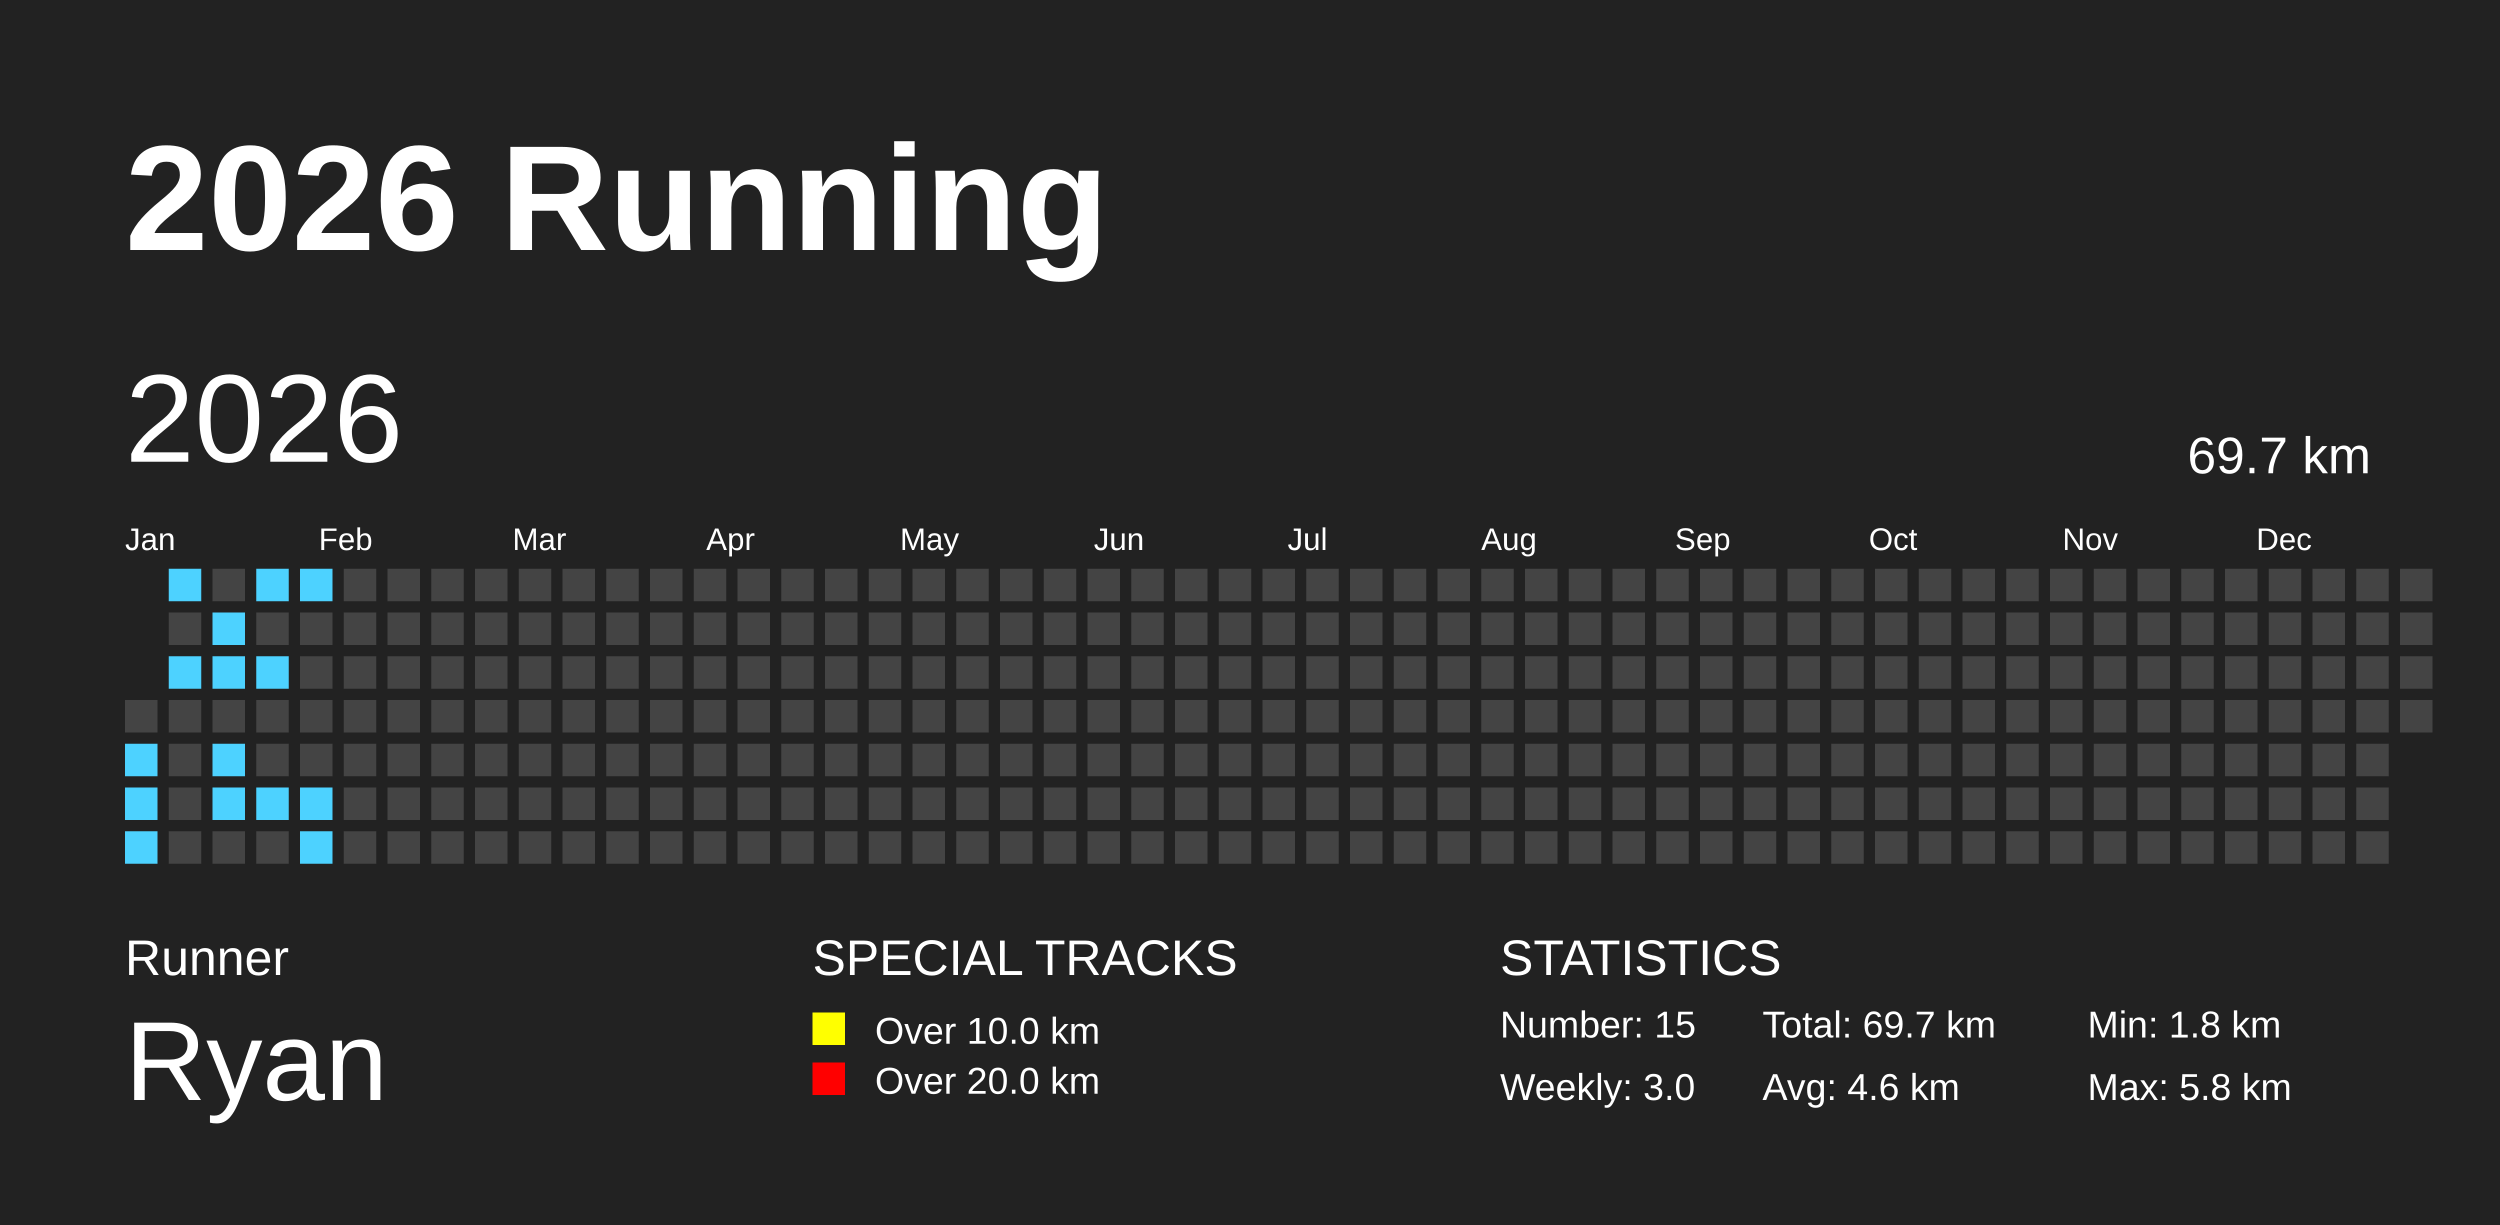
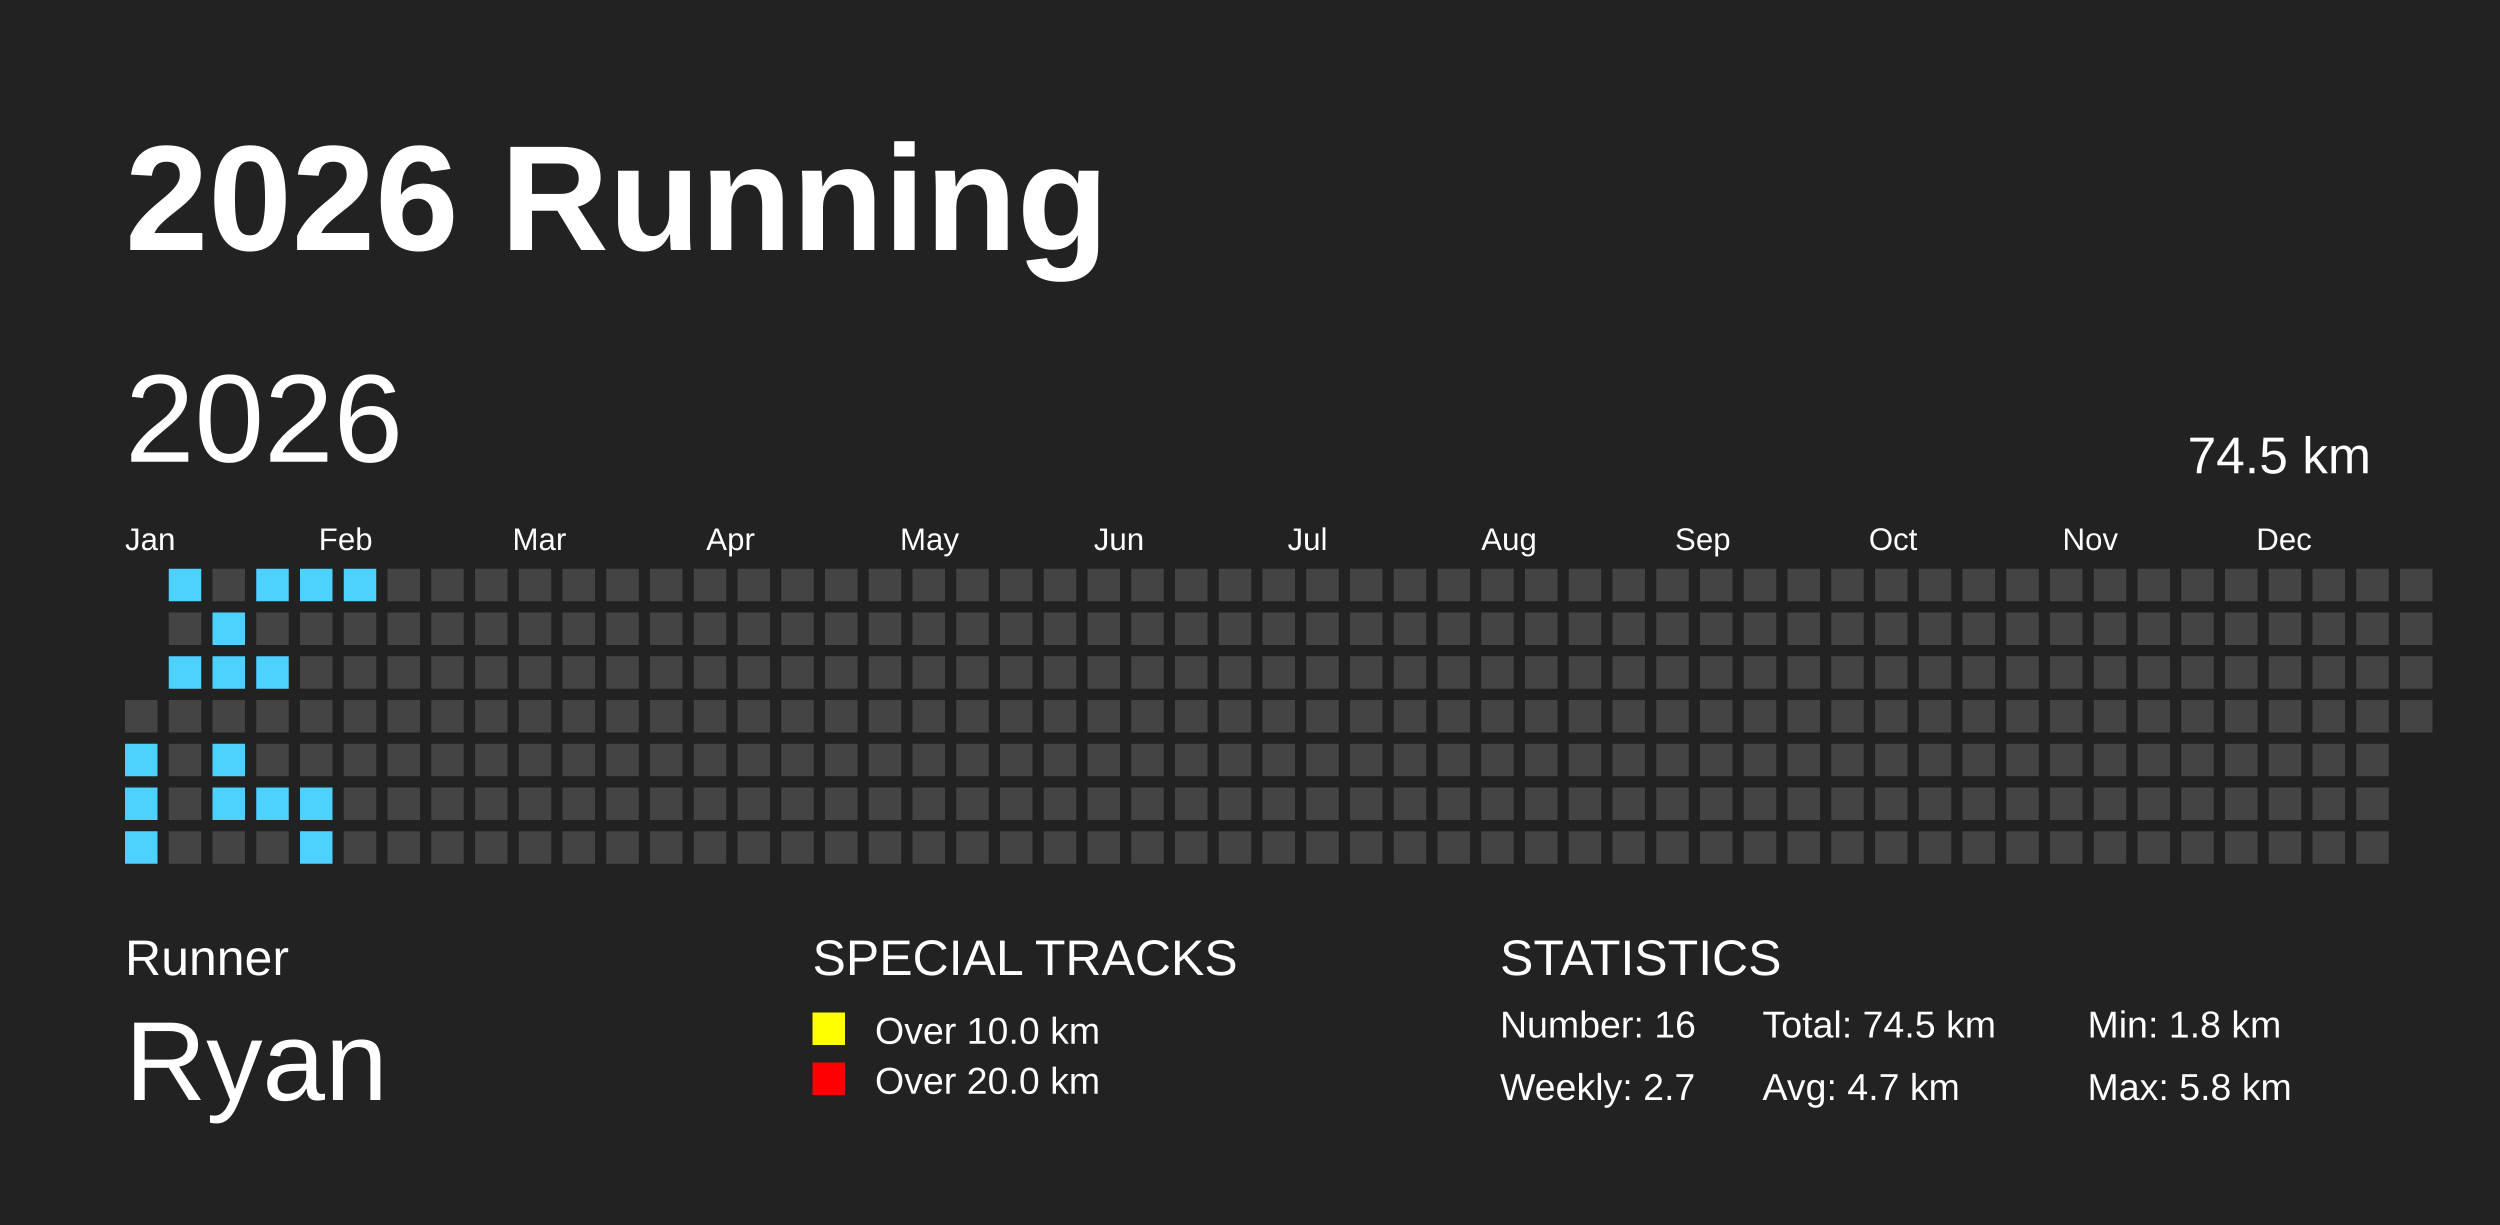
<svg xmlns="http://www.w3.org/2000/svg" baseProfile="full" height="98mm" version="1.1" viewBox="0,0,200,98" width="200mm">
  <defs />
  <rect fill="#222222" height="98" width="200" x="0" y="0" />
  <text fill="#FFFFFF" style="font-size:12px; font-family:Arial; font-weight:bold;" x="10" y="20">2026 Running</text>
  <text fill="#FFFFFF" style="font-size:4px; font-family:Arial" x="10" y="78">Runner</text>
  <text fill="#FFFFFF" style="font-size:9px; font-family:Arial" x="10" y="88">Ryan</text>
  <text fill="#FFFFFF" style="font-size:4px; font-family:Arial" x="65" y="78">SPECIAL TRACKS</text>
  <rect fill="yellow" height="2.6" width="2.6" x="65" y="81" />
  <text fill="#FFFFFF" style="font-size:3px; font-family:Arial" x="70" y="83.5">Over 10.0 km</text>
  <rect fill="red" height="2.6" width="2.6" x="65" y="85" />
  <text fill="#FFFFFF" style="font-size:3px; font-family:Arial" x="70" y="87.5">Over 20.0 km</text>
  <text fill="#FFFFFF" style="font-size:4px; font-family:Arial" x="120" y="78">STATISTICS</text>
-   <text fill="#FFFFFF" style="font-size:3px; font-family:Arial" x="120" y="83">Number: 15</text>
-   <text fill="#FFFFFF" style="font-size:3px; font-family:Arial" x="120" y="88">Weekly: 3.0</text>
-   <text fill="#FFFFFF" style="font-size:3px; font-family:Arial" x="141" y="83">Total: 69.7 km</text>
-   <text fill="#FFFFFF" style="font-size:3px; font-family:Arial" x="141" y="88">Avg: 4.6 km</text>
+   <text fill="#FFFFFF" style="font-size:3px; font-family:Arial" x="120" y="83">Number: 16</text>
+   <text fill="#FFFFFF" style="font-size:3px; font-family:Arial" x="120" y="88">Weekly: 2.7</text>
+   <text fill="#FFFFFF" style="font-size:3px; font-family:Arial" x="141" y="83">Total: 74.5 km</text>
+   <text fill="#FFFFFF" style="font-size:3px; font-family:Arial" x="141" y="88">Avg: 4.7 km</text>
  <text fill="#FFFFFF" style="font-size:3px; font-family:Arial" x="167" y="83">Min: 1.8 km</text>
  <text fill="#FFFFFF" style="font-size:3px; font-family:Arial" x="167" y="88">Max: 5.8 km</text>
  <text dominant-baseline="hanging" fill="#FFFFFF" style="font-size:10.0px; font-family:Arial;" x="10" y="30">2026</text>
-   <text dominant-baseline="hanging" fill="#FFFFFF" style="font-size:4.125px; font-family:Arial;" x="175" y="35">69.7 km</text>
+   <text dominant-baseline="hanging" fill="#FFFFFF" style="font-size:4.125px; font-family:Arial;" x="175" y="35">74.5 km</text>
  <text fill="#FFFFFF" style="font-size:2.5px; font-family:Arial" x="10.0" y="44">Jan</text>
  <text fill="#FFFFFF" style="font-size:2.5px; font-family:Arial" x="25.5" y="44">Feb</text>
  <text fill="#FFFFFF" style="font-size:2.5px; font-family:Arial" x="41.0" y="44">Mar</text>
  <text fill="#FFFFFF" style="font-size:2.5px; font-family:Arial" x="56.5" y="44">Apr</text>
  <text fill="#FFFFFF" style="font-size:2.5px; font-family:Arial" x="72.0" y="44">May</text>
  <text fill="#FFFFFF" style="font-size:2.5px; font-family:Arial" x="87.5" y="44">Jun</text>
  <text fill="#FFFFFF" style="font-size:2.5px; font-family:Arial" x="103.0" y="44">Jul</text>
  <text fill="#FFFFFF" style="font-size:2.5px; font-family:Arial" x="118.5" y="44">Aug</text>
  <text fill="#FFFFFF" style="font-size:2.5px; font-family:Arial" x="134.0" y="44">Sep</text>
  <text fill="#FFFFFF" style="font-size:2.5px; font-family:Arial" x="149.5" y="44">Oct</text>
  <text fill="#FFFFFF" style="font-size:2.5px; font-family:Arial" x="165.0" y="44">Nov</text>
  <text fill="#FFFFFF" style="font-size:2.5px; font-family:Arial" x="180.5" y="44">Dec</text>
  <rect fill="#444444" height="2.6" width="2.6" x="10.0" y="56.0" />
  <rect fill="#4DD2FF" height="2.6" width="2.6" x="10.0" y="59.5" />
  <rect fill="#4DD2FF" height="2.6" width="2.6" x="10.0" y="63.0" />
  <rect fill="#4DD2FF" height="2.6" width="2.6" x="10.0" y="66.5" />
  <rect fill="#4DD2FF" height="2.6" width="2.6" x="13.5" y="45.5" />
  <rect fill="#444444" height="2.6" width="2.6" x="13.5" y="49.0" />
  <rect fill="#4DD2FF" height="2.6" width="2.6" x="13.5" y="52.5" />
  <rect fill="#444444" height="2.6" width="2.6" x="13.5" y="56.0" />
  <rect fill="#444444" height="2.6" width="2.6" x="13.5" y="59.5" />
  <rect fill="#444444" height="2.6" width="2.6" x="13.5" y="63.0" />
  <rect fill="#444444" height="2.6" width="2.6" x="13.5" y="66.5" />
  <rect fill="#444444" height="2.6" width="2.6" x="17.0" y="45.5" />
  <rect fill="#4DD2FF" height="2.6" width="2.6" x="17.0" y="49.0" />
  <rect fill="#4DD2FF" height="2.6" width="2.6" x="17.0" y="52.5" />
  <rect fill="#444444" height="2.6" width="2.6" x="17.0" y="56.0" />
  <rect fill="#4DD2FF" height="2.6" width="2.6" x="17.0" y="59.5" />
  <rect fill="#4DD2FF" height="2.6" width="2.6" x="17.0" y="63.0" />
  <rect fill="#444444" height="2.6" width="2.6" x="17.0" y="66.5" />
  <rect fill="#4DD2FF" height="2.6" width="2.6" x="20.5" y="45.5" />
  <rect fill="#444444" height="2.6" width="2.6" x="20.5" y="49.0" />
  <rect fill="#4DD2FF" height="2.6" width="2.6" x="20.5" y="52.5" />
  <rect fill="#444444" height="2.6" width="2.6" x="20.5" y="56.0" />
  <rect fill="#444444" height="2.6" width="2.6" x="20.5" y="59.5" />
  <rect fill="#4DD2FF" height="2.6" width="2.6" x="20.5" y="63.0" />
  <rect fill="#444444" height="2.6" width="2.6" x="20.5" y="66.5" />
  <rect fill="#4DD2FF" height="2.6" width="2.6" x="24.0" y="45.5" />
  <rect fill="#444444" height="2.6" width="2.6" x="24.0" y="49.0" />
  <rect fill="#444444" height="2.6" width="2.6" x="24.0" y="52.5" />
  <rect fill="#444444" height="2.6" width="2.6" x="24.0" y="56.0" />
  <rect fill="#444444" height="2.6" width="2.6" x="24.0" y="59.5" />
  <rect fill="#4DD2FF" height="2.6" width="2.6" x="24.0" y="63.0" />
  <rect fill="#4DD2FF" height="2.6" width="2.6" x="24.0" y="66.5" />
-   <rect fill="#444444" height="2.6" width="2.6" x="27.5" y="45.5" />
+   <rect fill="#4DD2FF" height="2.6" width="2.6" x="27.5" y="45.5" />
  <rect fill="#444444" height="2.6" width="2.6" x="27.5" y="49.0" />
  <rect fill="#444444" height="2.6" width="2.6" x="27.5" y="52.5" />
  <rect fill="#444444" height="2.6" width="2.6" x="27.5" y="56.0" />
  <rect fill="#444444" height="2.6" width="2.6" x="27.5" y="59.5" />
  <rect fill="#444444" height="2.6" width="2.6" x="27.5" y="63.0" />
  <rect fill="#444444" height="2.6" width="2.6" x="27.5" y="66.5" />
  <rect fill="#444444" height="2.6" width="2.6" x="31.0" y="45.5" />
  <rect fill="#444444" height="2.6" width="2.6" x="31.0" y="49.0" />
  <rect fill="#444444" height="2.6" width="2.6" x="31.0" y="52.5" />
  <rect fill="#444444" height="2.6" width="2.6" x="31.0" y="56.0" />
  <rect fill="#444444" height="2.6" width="2.6" x="31.0" y="59.5" />
  <rect fill="#444444" height="2.6" width="2.6" x="31.0" y="63.0" />
  <rect fill="#444444" height="2.6" width="2.6" x="31.0" y="66.5" />
  <rect fill="#444444" height="2.6" width="2.6" x="34.5" y="45.5" />
  <rect fill="#444444" height="2.6" width="2.6" x="34.5" y="49.0" />
  <rect fill="#444444" height="2.6" width="2.6" x="34.5" y="52.5" />
  <rect fill="#444444" height="2.6" width="2.6" x="34.5" y="56.0" />
  <rect fill="#444444" height="2.6" width="2.6" x="34.5" y="59.5" />
  <rect fill="#444444" height="2.6" width="2.6" x="34.5" y="63.0" />
  <rect fill="#444444" height="2.6" width="2.6" x="34.5" y="66.5" />
  <rect fill="#444444" height="2.6" width="2.6" x="38.0" y="45.5" />
  <rect fill="#444444" height="2.6" width="2.6" x="38.0" y="49.0" />
  <rect fill="#444444" height="2.6" width="2.6" x="38.0" y="52.5" />
  <rect fill="#444444" height="2.6" width="2.6" x="38.0" y="56.0" />
  <rect fill="#444444" height="2.6" width="2.6" x="38.0" y="59.5" />
  <rect fill="#444444" height="2.6" width="2.6" x="38.0" y="63.0" />
  <rect fill="#444444" height="2.6" width="2.6" x="38.0" y="66.5" />
  <rect fill="#444444" height="2.6" width="2.6" x="41.5" y="45.5" />
  <rect fill="#444444" height="2.6" width="2.6" x="41.5" y="49.0" />
  <rect fill="#444444" height="2.6" width="2.6" x="41.5" y="52.5" />
  <rect fill="#444444" height="2.6" width="2.6" x="41.5" y="56.0" />
  <rect fill="#444444" height="2.6" width="2.6" x="41.5" y="59.5" />
  <rect fill="#444444" height="2.6" width="2.6" x="41.5" y="63.0" />
  <rect fill="#444444" height="2.6" width="2.6" x="41.5" y="66.5" />
  <rect fill="#444444" height="2.6" width="2.6" x="45.0" y="45.5" />
  <rect fill="#444444" height="2.6" width="2.6" x="45.0" y="49.0" />
  <rect fill="#444444" height="2.6" width="2.6" x="45.0" y="52.5" />
  <rect fill="#444444" height="2.6" width="2.6" x="45.0" y="56.0" />
  <rect fill="#444444" height="2.6" width="2.6" x="45.0" y="59.5" />
  <rect fill="#444444" height="2.6" width="2.6" x="45.0" y="63.0" />
  <rect fill="#444444" height="2.6" width="2.6" x="45.0" y="66.5" />
  <rect fill="#444444" height="2.6" width="2.6" x="48.5" y="45.5" />
  <rect fill="#444444" height="2.6" width="2.6" x="48.5" y="49.0" />
  <rect fill="#444444" height="2.6" width="2.6" x="48.5" y="52.5" />
  <rect fill="#444444" height="2.6" width="2.6" x="48.5" y="56.0" />
  <rect fill="#444444" height="2.6" width="2.6" x="48.5" y="59.5" />
  <rect fill="#444444" height="2.6" width="2.6" x="48.5" y="63.0" />
  <rect fill="#444444" height="2.6" width="2.6" x="48.5" y="66.5" />
  <rect fill="#444444" height="2.6" width="2.6" x="52.0" y="45.5" />
  <rect fill="#444444" height="2.6" width="2.6" x="52.0" y="49.0" />
  <rect fill="#444444" height="2.6" width="2.6" x="52.0" y="52.5" />
  <rect fill="#444444" height="2.6" width="2.6" x="52.0" y="56.0" />
  <rect fill="#444444" height="2.6" width="2.6" x="52.0" y="59.5" />
  <rect fill="#444444" height="2.6" width="2.6" x="52.0" y="63.0" />
  <rect fill="#444444" height="2.6" width="2.6" x="52.0" y="66.5" />
  <rect fill="#444444" height="2.6" width="2.6" x="55.5" y="45.5" />
  <rect fill="#444444" height="2.6" width="2.6" x="55.5" y="49.0" />
  <rect fill="#444444" height="2.6" width="2.6" x="55.5" y="52.5" />
  <rect fill="#444444" height="2.6" width="2.6" x="55.5" y="56.0" />
  <rect fill="#444444" height="2.6" width="2.6" x="55.5" y="59.5" />
  <rect fill="#444444" height="2.6" width="2.6" x="55.5" y="63.0" />
  <rect fill="#444444" height="2.6" width="2.6" x="55.5" y="66.5" />
  <rect fill="#444444" height="2.6" width="2.6" x="59.0" y="45.5" />
  <rect fill="#444444" height="2.6" width="2.6" x="59.0" y="49.0" />
  <rect fill="#444444" height="2.6" width="2.6" x="59.0" y="52.5" />
  <rect fill="#444444" height="2.6" width="2.6" x="59.0" y="56.0" />
  <rect fill="#444444" height="2.6" width="2.6" x="59.0" y="59.5" />
  <rect fill="#444444" height="2.6" width="2.6" x="59.0" y="63.0" />
  <rect fill="#444444" height="2.6" width="2.6" x="59.0" y="66.5" />
  <rect fill="#444444" height="2.6" width="2.6" x="62.5" y="45.5" />
  <rect fill="#444444" height="2.6" width="2.6" x="62.5" y="49.0" />
  <rect fill="#444444" height="2.6" width="2.6" x="62.5" y="52.5" />
  <rect fill="#444444" height="2.6" width="2.6" x="62.5" y="56.0" />
  <rect fill="#444444" height="2.6" width="2.6" x="62.5" y="59.5" />
  <rect fill="#444444" height="2.6" width="2.6" x="62.5" y="63.0" />
  <rect fill="#444444" height="2.6" width="2.6" x="62.5" y="66.5" />
  <rect fill="#444444" height="2.6" width="2.6" x="66.0" y="45.5" />
  <rect fill="#444444" height="2.6" width="2.6" x="66.0" y="49.0" />
  <rect fill="#444444" height="2.6" width="2.6" x="66.0" y="52.5" />
  <rect fill="#444444" height="2.6" width="2.6" x="66.0" y="56.0" />
  <rect fill="#444444" height="2.6" width="2.6" x="66.0" y="59.5" />
  <rect fill="#444444" height="2.6" width="2.6" x="66.0" y="63.0" />
  <rect fill="#444444" height="2.6" width="2.6" x="66.0" y="66.5" />
  <rect fill="#444444" height="2.6" width="2.6" x="69.5" y="45.5" />
  <rect fill="#444444" height="2.6" width="2.6" x="69.5" y="49.0" />
  <rect fill="#444444" height="2.6" width="2.6" x="69.5" y="52.5" />
  <rect fill="#444444" height="2.6" width="2.6" x="69.5" y="56.0" />
  <rect fill="#444444" height="2.6" width="2.6" x="69.5" y="59.5" />
  <rect fill="#444444" height="2.6" width="2.6" x="69.5" y="63.0" />
  <rect fill="#444444" height="2.6" width="2.6" x="69.5" y="66.5" />
  <rect fill="#444444" height="2.6" width="2.6" x="73.0" y="45.5" />
  <rect fill="#444444" height="2.6" width="2.6" x="73.0" y="49.0" />
  <rect fill="#444444" height="2.6" width="2.6" x="73.0" y="52.5" />
  <rect fill="#444444" height="2.6" width="2.6" x="73.0" y="56.0" />
  <rect fill="#444444" height="2.6" width="2.6" x="73.0" y="59.5" />
  <rect fill="#444444" height="2.6" width="2.6" x="73.0" y="63.0" />
  <rect fill="#444444" height="2.6" width="2.6" x="73.0" y="66.5" />
  <rect fill="#444444" height="2.6" width="2.6" x="76.5" y="45.5" />
  <rect fill="#444444" height="2.6" width="2.6" x="76.5" y="49.0" />
  <rect fill="#444444" height="2.6" width="2.6" x="76.5" y="52.5" />
  <rect fill="#444444" height="2.6" width="2.6" x="76.5" y="56.0" />
  <rect fill="#444444" height="2.6" width="2.6" x="76.5" y="59.5" />
  <rect fill="#444444" height="2.6" width="2.6" x="76.5" y="63.0" />
  <rect fill="#444444" height="2.6" width="2.6" x="76.5" y="66.5" />
  <rect fill="#444444" height="2.6" width="2.6" x="80.0" y="45.5" />
  <rect fill="#444444" height="2.6" width="2.6" x="80.0" y="49.0" />
  <rect fill="#444444" height="2.6" width="2.6" x="80.0" y="52.5" />
  <rect fill="#444444" height="2.6" width="2.6" x="80.0" y="56.0" />
  <rect fill="#444444" height="2.6" width="2.6" x="80.0" y="59.5" />
  <rect fill="#444444" height="2.6" width="2.6" x="80.0" y="63.0" />
  <rect fill="#444444" height="2.6" width="2.6" x="80.0" y="66.5" />
  <rect fill="#444444" height="2.6" width="2.6" x="83.5" y="45.5" />
  <rect fill="#444444" height="2.6" width="2.6" x="83.5" y="49.0" />
  <rect fill="#444444" height="2.6" width="2.6" x="83.5" y="52.5" />
  <rect fill="#444444" height="2.6" width="2.6" x="83.5" y="56.0" />
  <rect fill="#444444" height="2.6" width="2.6" x="83.5" y="59.5" />
  <rect fill="#444444" height="2.6" width="2.6" x="83.5" y="63.0" />
  <rect fill="#444444" height="2.6" width="2.6" x="83.5" y="66.5" />
  <rect fill="#444444" height="2.6" width="2.6" x="87.0" y="45.5" />
  <rect fill="#444444" height="2.6" width="2.6" x="87.0" y="49.0" />
  <rect fill="#444444" height="2.6" width="2.6" x="87.0" y="52.5" />
  <rect fill="#444444" height="2.6" width="2.6" x="87.0" y="56.0" />
  <rect fill="#444444" height="2.6" width="2.6" x="87.0" y="59.5" />
  <rect fill="#444444" height="2.6" width="2.6" x="87.0" y="63.0" />
  <rect fill="#444444" height="2.6" width="2.6" x="87.0" y="66.5" />
  <rect fill="#444444" height="2.6" width="2.6" x="90.5" y="45.5" />
  <rect fill="#444444" height="2.6" width="2.6" x="90.5" y="49.0" />
  <rect fill="#444444" height="2.6" width="2.6" x="90.5" y="52.5" />
  <rect fill="#444444" height="2.6" width="2.6" x="90.5" y="56.0" />
  <rect fill="#444444" height="2.6" width="2.6" x="90.5" y="59.5" />
  <rect fill="#444444" height="2.6" width="2.6" x="90.5" y="63.0" />
  <rect fill="#444444" height="2.6" width="2.6" x="90.5" y="66.5" />
  <rect fill="#444444" height="2.6" width="2.6" x="94.0" y="45.5" />
  <rect fill="#444444" height="2.6" width="2.6" x="94.0" y="49.0" />
  <rect fill="#444444" height="2.6" width="2.6" x="94.0" y="52.5" />
  <rect fill="#444444" height="2.6" width="2.6" x="94.0" y="56.0" />
  <rect fill="#444444" height="2.6" width="2.6" x="94.0" y="59.5" />
  <rect fill="#444444" height="2.6" width="2.6" x="94.0" y="63.0" />
  <rect fill="#444444" height="2.6" width="2.6" x="94.0" y="66.5" />
  <rect fill="#444444" height="2.6" width="2.6" x="97.5" y="45.5" />
  <rect fill="#444444" height="2.6" width="2.6" x="97.5" y="49.0" />
  <rect fill="#444444" height="2.6" width="2.6" x="97.5" y="52.5" />
  <rect fill="#444444" height="2.6" width="2.6" x="97.5" y="56.0" />
  <rect fill="#444444" height="2.6" width="2.6" x="97.5" y="59.5" />
  <rect fill="#444444" height="2.6" width="2.6" x="97.5" y="63.0" />
  <rect fill="#444444" height="2.6" width="2.6" x="97.5" y="66.5" />
  <rect fill="#444444" height="2.6" width="2.6" x="101.0" y="45.5" />
  <rect fill="#444444" height="2.6" width="2.6" x="101.0" y="49.0" />
  <rect fill="#444444" height="2.6" width="2.6" x="101.0" y="52.5" />
  <rect fill="#444444" height="2.6" width="2.6" x="101.0" y="56.0" />
  <rect fill="#444444" height="2.6" width="2.6" x="101.0" y="59.5" />
  <rect fill="#444444" height="2.6" width="2.6" x="101.0" y="63.0" />
  <rect fill="#444444" height="2.6" width="2.6" x="101.0" y="66.5" />
  <rect fill="#444444" height="2.6" width="2.6" x="104.5" y="45.5" />
  <rect fill="#444444" height="2.6" width="2.6" x="104.5" y="49.0" />
  <rect fill="#444444" height="2.6" width="2.6" x="104.5" y="52.5" />
  <rect fill="#444444" height="2.6" width="2.6" x="104.5" y="56.0" />
  <rect fill="#444444" height="2.6" width="2.6" x="104.5" y="59.5" />
  <rect fill="#444444" height="2.6" width="2.6" x="104.5" y="63.0" />
  <rect fill="#444444" height="2.6" width="2.6" x="104.5" y="66.5" />
  <rect fill="#444444" height="2.6" width="2.6" x="108.0" y="45.5" />
  <rect fill="#444444" height="2.6" width="2.6" x="108.0" y="49.0" />
  <rect fill="#444444" height="2.6" width="2.6" x="108.0" y="52.5" />
  <rect fill="#444444" height="2.6" width="2.6" x="108.0" y="56.0" />
  <rect fill="#444444" height="2.6" width="2.6" x="108.0" y="59.5" />
  <rect fill="#444444" height="2.6" width="2.6" x="108.0" y="63.0" />
  <rect fill="#444444" height="2.6" width="2.6" x="108.0" y="66.5" />
  <rect fill="#444444" height="2.6" width="2.6" x="111.5" y="45.5" />
  <rect fill="#444444" height="2.6" width="2.6" x="111.5" y="49.0" />
  <rect fill="#444444" height="2.6" width="2.6" x="111.5" y="52.5" />
  <rect fill="#444444" height="2.6" width="2.6" x="111.5" y="56.0" />
  <rect fill="#444444" height="2.6" width="2.6" x="111.5" y="59.5" />
  <rect fill="#444444" height="2.6" width="2.6" x="111.5" y="63.0" />
  <rect fill="#444444" height="2.6" width="2.6" x="111.5" y="66.5" />
  <rect fill="#444444" height="2.6" width="2.6" x="115.0" y="45.5" />
  <rect fill="#444444" height="2.6" width="2.6" x="115.0" y="49.0" />
  <rect fill="#444444" height="2.6" width="2.6" x="115.0" y="52.5" />
  <rect fill="#444444" height="2.6" width="2.6" x="115.0" y="56.0" />
  <rect fill="#444444" height="2.6" width="2.6" x="115.0" y="59.5" />
  <rect fill="#444444" height="2.6" width="2.6" x="115.0" y="63.0" />
  <rect fill="#444444" height="2.6" width="2.6" x="115.0" y="66.5" />
  <rect fill="#444444" height="2.6" width="2.6" x="118.5" y="45.5" />
  <rect fill="#444444" height="2.6" width="2.6" x="118.5" y="49.0" />
  <rect fill="#444444" height="2.6" width="2.6" x="118.5" y="52.5" />
  <rect fill="#444444" height="2.6" width="2.6" x="118.5" y="56.0" />
  <rect fill="#444444" height="2.6" width="2.6" x="118.5" y="59.5" />
  <rect fill="#444444" height="2.6" width="2.6" x="118.5" y="63.0" />
  <rect fill="#444444" height="2.6" width="2.6" x="118.5" y="66.5" />
  <rect fill="#444444" height="2.6" width="2.6" x="122.0" y="45.5" />
  <rect fill="#444444" height="2.6" width="2.6" x="122.0" y="49.0" />
  <rect fill="#444444" height="2.6" width="2.6" x="122.0" y="52.5" />
  <rect fill="#444444" height="2.6" width="2.6" x="122.0" y="56.0" />
  <rect fill="#444444" height="2.6" width="2.6" x="122.0" y="59.5" />
  <rect fill="#444444" height="2.6" width="2.6" x="122.0" y="63.0" />
  <rect fill="#444444" height="2.6" width="2.6" x="122.0" y="66.5" />
  <rect fill="#444444" height="2.6" width="2.6" x="125.5" y="45.5" />
  <rect fill="#444444" height="2.6" width="2.6" x="125.5" y="49.0" />
  <rect fill="#444444" height="2.6" width="2.6" x="125.5" y="52.5" />
  <rect fill="#444444" height="2.6" width="2.6" x="125.5" y="56.0" />
  <rect fill="#444444" height="2.6" width="2.6" x="125.5" y="59.5" />
  <rect fill="#444444" height="2.6" width="2.6" x="125.5" y="63.0" />
  <rect fill="#444444" height="2.6" width="2.6" x="125.5" y="66.5" />
  <rect fill="#444444" height="2.6" width="2.6" x="129.0" y="45.5" />
  <rect fill="#444444" height="2.6" width="2.6" x="129.0" y="49.0" />
  <rect fill="#444444" height="2.6" width="2.6" x="129.0" y="52.5" />
  <rect fill="#444444" height="2.6" width="2.6" x="129.0" y="56.0" />
  <rect fill="#444444" height="2.6" width="2.6" x="129.0" y="59.5" />
  <rect fill="#444444" height="2.6" width="2.6" x="129.0" y="63.0" />
  <rect fill="#444444" height="2.6" width="2.6" x="129.0" y="66.5" />
  <rect fill="#444444" height="2.6" width="2.6" x="132.5" y="45.5" />
  <rect fill="#444444" height="2.6" width="2.6" x="132.5" y="49.0" />
  <rect fill="#444444" height="2.6" width="2.6" x="132.5" y="52.5" />
  <rect fill="#444444" height="2.6" width="2.6" x="132.5" y="56.0" />
  <rect fill="#444444" height="2.6" width="2.6" x="132.5" y="59.5" />
  <rect fill="#444444" height="2.6" width="2.6" x="132.5" y="63.0" />
  <rect fill="#444444" height="2.6" width="2.6" x="132.5" y="66.5" />
  <rect fill="#444444" height="2.6" width="2.6" x="136.0" y="45.5" />
  <rect fill="#444444" height="2.6" width="2.6" x="136.0" y="49.0" />
  <rect fill="#444444" height="2.6" width="2.6" x="136.0" y="52.5" />
  <rect fill="#444444" height="2.6" width="2.6" x="136.0" y="56.0" />
  <rect fill="#444444" height="2.6" width="2.6" x="136.0" y="59.5" />
  <rect fill="#444444" height="2.6" width="2.6" x="136.0" y="63.0" />
  <rect fill="#444444" height="2.6" width="2.6" x="136.0" y="66.5" />
  <rect fill="#444444" height="2.6" width="2.6" x="139.5" y="45.5" />
  <rect fill="#444444" height="2.6" width="2.6" x="139.5" y="49.0" />
  <rect fill="#444444" height="2.6" width="2.6" x="139.5" y="52.5" />
  <rect fill="#444444" height="2.6" width="2.6" x="139.5" y="56.0" />
  <rect fill="#444444" height="2.6" width="2.6" x="139.5" y="59.5" />
  <rect fill="#444444" height="2.6" width="2.6" x="139.5" y="63.0" />
  <rect fill="#444444" height="2.6" width="2.6" x="139.5" y="66.5" />
  <rect fill="#444444" height="2.6" width="2.6" x="143.0" y="45.5" />
  <rect fill="#444444" height="2.6" width="2.6" x="143.0" y="49.0" />
  <rect fill="#444444" height="2.6" width="2.6" x="143.0" y="52.5" />
  <rect fill="#444444" height="2.6" width="2.6" x="143.0" y="56.0" />
  <rect fill="#444444" height="2.6" width="2.6" x="143.0" y="59.5" />
  <rect fill="#444444" height="2.6" width="2.6" x="143.0" y="63.0" />
  <rect fill="#444444" height="2.6" width="2.6" x="143.0" y="66.5" />
  <rect fill="#444444" height="2.6" width="2.6" x="146.5" y="45.5" />
  <rect fill="#444444" height="2.6" width="2.6" x="146.5" y="49.0" />
  <rect fill="#444444" height="2.6" width="2.6" x="146.5" y="52.5" />
  <rect fill="#444444" height="2.6" width="2.6" x="146.5" y="56.0" />
  <rect fill="#444444" height="2.6" width="2.6" x="146.5" y="59.5" />
  <rect fill="#444444" height="2.6" width="2.6" x="146.5" y="63.0" />
  <rect fill="#444444" height="2.6" width="2.6" x="146.5" y="66.5" />
  <rect fill="#444444" height="2.6" width="2.6" x="150.0" y="45.5" />
  <rect fill="#444444" height="2.6" width="2.6" x="150.0" y="49.0" />
  <rect fill="#444444" height="2.6" width="2.6" x="150.0" y="52.5" />
  <rect fill="#444444" height="2.6" width="2.6" x="150.0" y="56.0" />
  <rect fill="#444444" height="2.6" width="2.6" x="150.0" y="59.5" />
  <rect fill="#444444" height="2.6" width="2.6" x="150.0" y="63.0" />
  <rect fill="#444444" height="2.6" width="2.6" x="150.0" y="66.5" />
  <rect fill="#444444" height="2.6" width="2.6" x="153.5" y="45.5" />
  <rect fill="#444444" height="2.6" width="2.6" x="153.5" y="49.0" />
  <rect fill="#444444" height="2.6" width="2.6" x="153.5" y="52.5" />
  <rect fill="#444444" height="2.6" width="2.6" x="153.5" y="56.0" />
  <rect fill="#444444" height="2.6" width="2.6" x="153.5" y="59.5" />
  <rect fill="#444444" height="2.6" width="2.6" x="153.5" y="63.0" />
  <rect fill="#444444" height="2.6" width="2.6" x="153.5" y="66.5" />
  <rect fill="#444444" height="2.6" width="2.6" x="157.0" y="45.5" />
  <rect fill="#444444" height="2.6" width="2.6" x="157.0" y="49.0" />
  <rect fill="#444444" height="2.6" width="2.6" x="157.0" y="52.5" />
  <rect fill="#444444" height="2.6" width="2.6" x="157.0" y="56.0" />
  <rect fill="#444444" height="2.6" width="2.6" x="157.0" y="59.5" />
  <rect fill="#444444" height="2.6" width="2.6" x="157.0" y="63.0" />
  <rect fill="#444444" height="2.6" width="2.6" x="157.0" y="66.5" />
  <rect fill="#444444" height="2.6" width="2.6" x="160.5" y="45.5" />
  <rect fill="#444444" height="2.6" width="2.6" x="160.5" y="49.0" />
  <rect fill="#444444" height="2.6" width="2.6" x="160.5" y="52.5" />
  <rect fill="#444444" height="2.6" width="2.6" x="160.5" y="56.0" />
  <rect fill="#444444" height="2.6" width="2.6" x="160.5" y="59.5" />
  <rect fill="#444444" height="2.6" width="2.6" x="160.5" y="63.0" />
  <rect fill="#444444" height="2.6" width="2.6" x="160.5" y="66.5" />
  <rect fill="#444444" height="2.6" width="2.6" x="164.0" y="45.5" />
  <rect fill="#444444" height="2.6" width="2.6" x="164.0" y="49.0" />
  <rect fill="#444444" height="2.6" width="2.6" x="164.0" y="52.5" />
  <rect fill="#444444" height="2.6" width="2.6" x="164.0" y="56.0" />
  <rect fill="#444444" height="2.6" width="2.6" x="164.0" y="59.5" />
  <rect fill="#444444" height="2.6" width="2.6" x="164.0" y="63.0" />
  <rect fill="#444444" height="2.6" width="2.6" x="164.0" y="66.5" />
  <rect fill="#444444" height="2.6" width="2.6" x="167.5" y="45.5" />
  <rect fill="#444444" height="2.6" width="2.6" x="167.5" y="49.0" />
  <rect fill="#444444" height="2.6" width="2.6" x="167.5" y="52.5" />
  <rect fill="#444444" height="2.6" width="2.6" x="167.5" y="56.0" />
  <rect fill="#444444" height="2.6" width="2.6" x="167.5" y="59.5" />
  <rect fill="#444444" height="2.6" width="2.6" x="167.5" y="63.0" />
  <rect fill="#444444" height="2.6" width="2.6" x="167.5" y="66.5" />
  <rect fill="#444444" height="2.6" width="2.6" x="171.0" y="45.5" />
  <rect fill="#444444" height="2.6" width="2.6" x="171.0" y="49.0" />
  <rect fill="#444444" height="2.6" width="2.6" x="171.0" y="52.5" />
  <rect fill="#444444" height="2.6" width="2.6" x="171.0" y="56.0" />
  <rect fill="#444444" height="2.6" width="2.6" x="171.0" y="59.5" />
  <rect fill="#444444" height="2.6" width="2.6" x="171.0" y="63.0" />
  <rect fill="#444444" height="2.6" width="2.6" x="171.0" y="66.5" />
  <rect fill="#444444" height="2.6" width="2.6" x="174.5" y="45.5" />
  <rect fill="#444444" height="2.6" width="2.6" x="174.5" y="49.0" />
  <rect fill="#444444" height="2.6" width="2.6" x="174.5" y="52.5" />
  <rect fill="#444444" height="2.6" width="2.6" x="174.5" y="56.0" />
  <rect fill="#444444" height="2.6" width="2.6" x="174.5" y="59.5" />
  <rect fill="#444444" height="2.6" width="2.6" x="174.5" y="63.0" />
  <rect fill="#444444" height="2.6" width="2.6" x="174.5" y="66.5" />
  <rect fill="#444444" height="2.6" width="2.6" x="178.0" y="45.5" />
  <rect fill="#444444" height="2.6" width="2.6" x="178.0" y="49.0" />
  <rect fill="#444444" height="2.6" width="2.6" x="178.0" y="52.5" />
  <rect fill="#444444" height="2.6" width="2.6" x="178.0" y="56.0" />
  <rect fill="#444444" height="2.6" width="2.6" x="178.0" y="59.5" />
  <rect fill="#444444" height="2.6" width="2.6" x="178.0" y="63.0" />
  <rect fill="#444444" height="2.6" width="2.6" x="178.0" y="66.5" />
  <rect fill="#444444" height="2.6" width="2.6" x="181.5" y="45.5" />
  <rect fill="#444444" height="2.6" width="2.6" x="181.5" y="49.0" />
  <rect fill="#444444" height="2.6" width="2.6" x="181.5" y="52.5" />
  <rect fill="#444444" height="2.6" width="2.6" x="181.5" y="56.0" />
  <rect fill="#444444" height="2.6" width="2.6" x="181.5" y="59.5" />
  <rect fill="#444444" height="2.6" width="2.6" x="181.5" y="63.0" />
  <rect fill="#444444" height="2.6" width="2.6" x="181.5" y="66.5" />
  <rect fill="#444444" height="2.6" width="2.6" x="185.0" y="45.5" />
  <rect fill="#444444" height="2.6" width="2.6" x="185.0" y="49.0" />
  <rect fill="#444444" height="2.6" width="2.6" x="185.0" y="52.5" />
  <rect fill="#444444" height="2.6" width="2.6" x="185.0" y="56.0" />
  <rect fill="#444444" height="2.6" width="2.6" x="185.0" y="59.5" />
  <rect fill="#444444" height="2.6" width="2.6" x="185.0" y="63.0" />
  <rect fill="#444444" height="2.6" width="2.6" x="185.0" y="66.5" />
  <rect fill="#444444" height="2.6" width="2.6" x="188.5" y="45.5" />
  <rect fill="#444444" height="2.6" width="2.6" x="188.5" y="49.0" />
  <rect fill="#444444" height="2.6" width="2.6" x="188.5" y="52.5" />
  <rect fill="#444444" height="2.6" width="2.6" x="188.5" y="56.0" />
  <rect fill="#444444" height="2.6" width="2.6" x="188.5" y="59.5" />
  <rect fill="#444444" height="2.6" width="2.6" x="188.5" y="63.0" />
  <rect fill="#444444" height="2.6" width="2.6" x="188.5" y="66.5" />
  <rect fill="#444444" height="2.6" width="2.6" x="192.0" y="45.5" />
  <rect fill="#444444" height="2.6" width="2.6" x="192.0" y="49.0" />
  <rect fill="#444444" height="2.6" width="2.6" x="192.0" y="52.5" />
  <rect fill="#444444" height="2.6" width="2.6" x="192.0" y="56.0" />
</svg>
